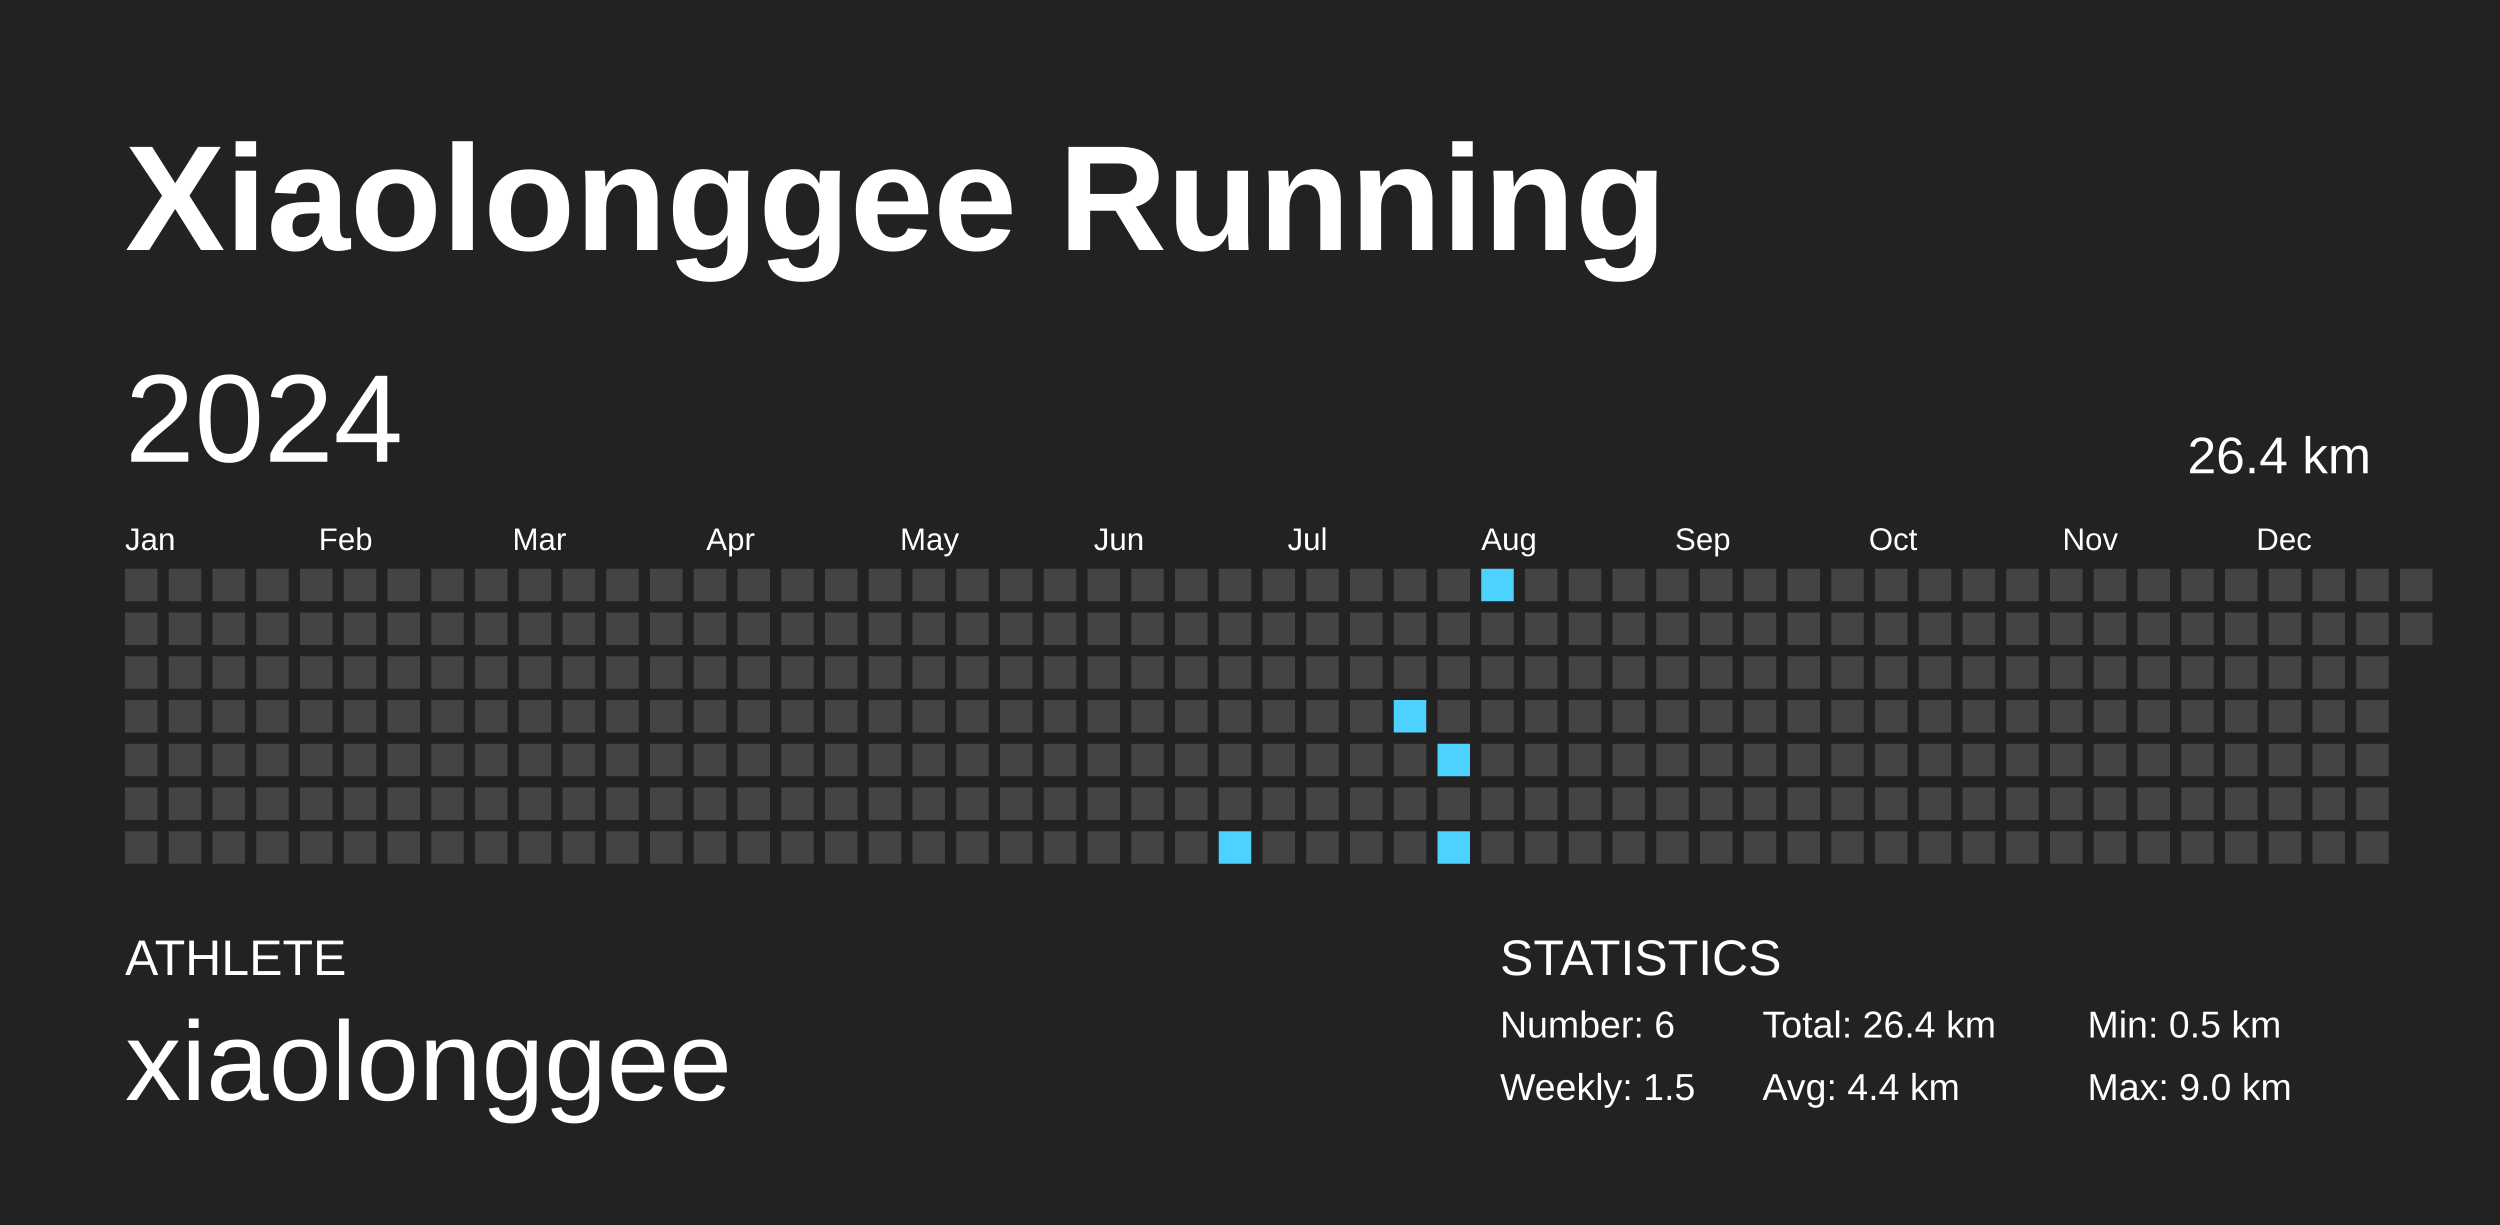
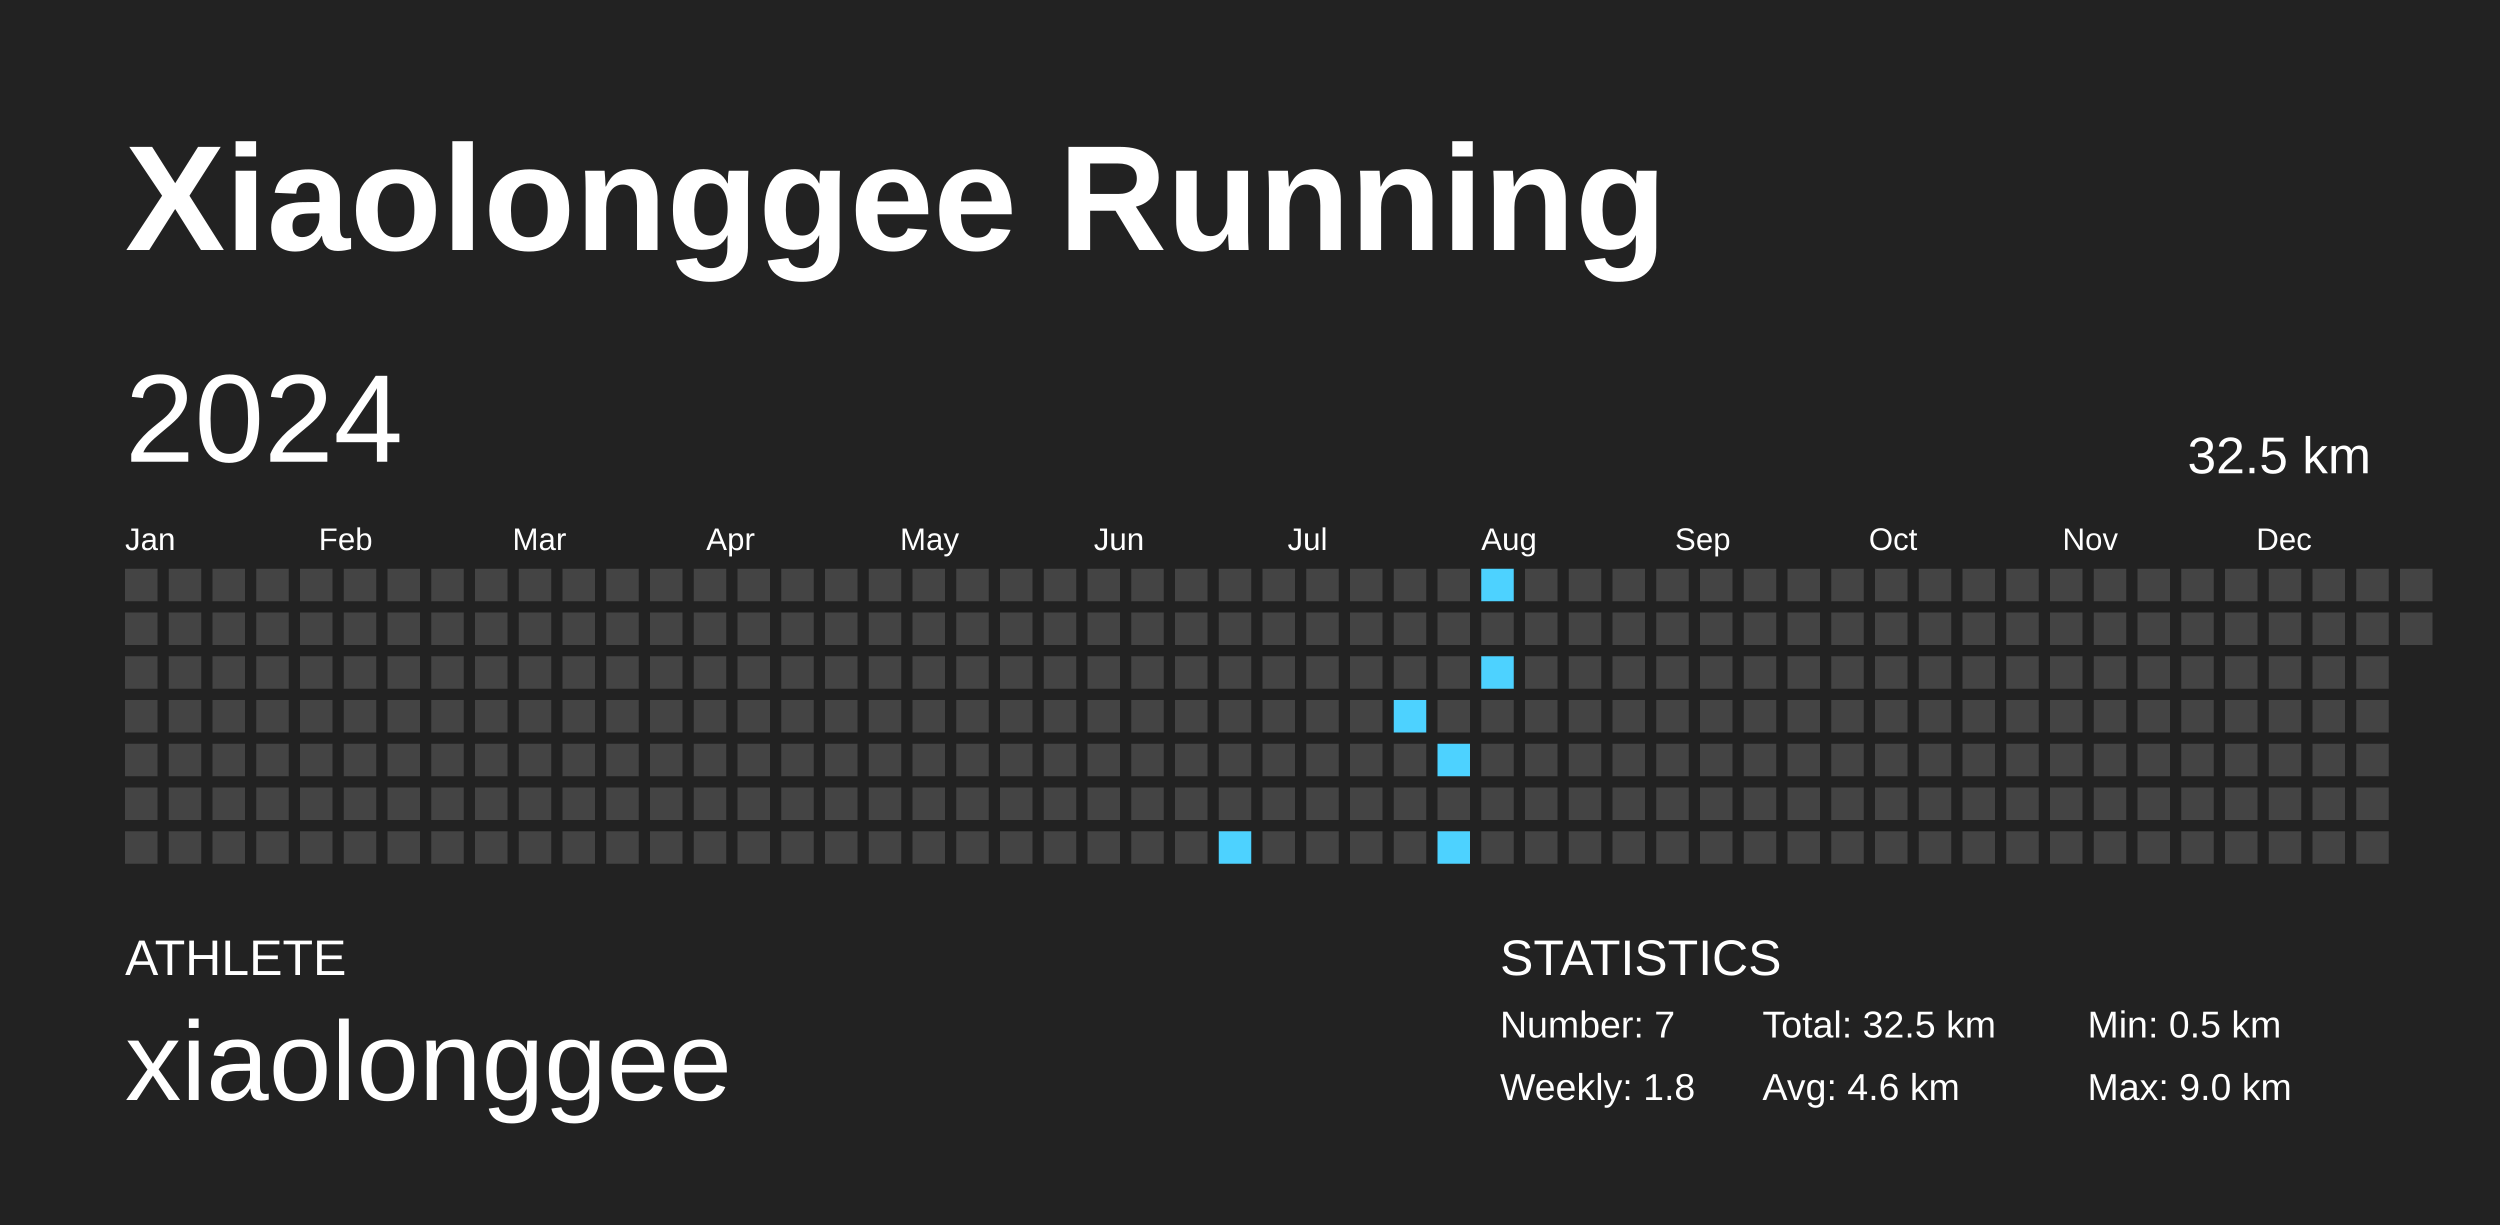
<svg xmlns="http://www.w3.org/2000/svg" baseProfile="full" height="98mm" version="1.1" viewBox="0,0,200,98" width="200mm">
  <defs />
  <rect fill="#222222" height="98" width="200" x="0" y="0" />
  <text fill="#FFFFFF" style="font-size:12px; font-family:Arial; font-weight:bold;" x="10" y="20">Xiaolonggee Running</text>
  <text fill="#FFFFFF" style="font-size:4px; font-family:Arial" x="10" y="78">ATHLETE</text>
  <text fill="#FFFFFF" style="font-size:9px; font-family:Arial" x="10" y="88">xiaolonggee</text>
  <text fill="#FFFFFF" style="font-size:4px; font-family:Arial" x="120" y="78">STATISTICS</text>
-   <text fill="#FFFFFF" style="font-size:3px; font-family:Arial" x="120" y="83">Number: 6</text>
-   <text fill="#FFFFFF" style="font-size:3px; font-family:Arial" x="120" y="88">Weekly: 1.5</text>
-   <text fill="#FFFFFF" style="font-size:3px; font-family:Arial" x="141" y="83">Total: 26.4 km</text>
-   <text fill="#FFFFFF" style="font-size:3px; font-family:Arial" x="141" y="88">Avg: 4.4 km</text>
+   <text fill="#FFFFFF" style="font-size:3px; font-family:Arial" x="120" y="83">Number: 7</text>
+   <text fill="#FFFFFF" style="font-size:3px; font-family:Arial" x="120" y="88">Weekly: 1.8</text>
+   <text fill="#FFFFFF" style="font-size:3px; font-family:Arial" x="141" y="83">Total: 32.5 km</text>
+   <text fill="#FFFFFF" style="font-size:3px; font-family:Arial" x="141" y="88">Avg: 4.6 km</text>
  <text fill="#FFFFFF" style="font-size:3px; font-family:Arial" x="167" y="83">Min: 0.5 km</text>
  <text fill="#FFFFFF" style="font-size:3px; font-family:Arial" x="167" y="88">Max: 9.0 km</text>
  <text dominant-baseline="hanging" fill="#FFFFFF" style="font-size:10.0px; font-family:Arial;" x="10" y="30">2024</text>
-   <text dominant-baseline="hanging" fill="#FFFFFF" style="font-size:4.125px; font-family:Arial;" x="175" y="35">26.4 km</text>
+   <text dominant-baseline="hanging" fill="#FFFFFF" style="font-size:4.125px; font-family:Arial;" x="175" y="35">32.5 km</text>
  <text fill="#FFFFFF" style="font-size:2.5px; font-family:Arial" x="10.0" y="44">Jan</text>
  <text fill="#FFFFFF" style="font-size:2.5px; font-family:Arial" x="25.5" y="44">Feb</text>
  <text fill="#FFFFFF" style="font-size:2.5px; font-family:Arial" x="41.0" y="44">Mar</text>
  <text fill="#FFFFFF" style="font-size:2.5px; font-family:Arial" x="56.5" y="44">Apr</text>
  <text fill="#FFFFFF" style="font-size:2.5px; font-family:Arial" x="72.0" y="44">May</text>
  <text fill="#FFFFFF" style="font-size:2.5px; font-family:Arial" x="87.5" y="44">Jun</text>
  <text fill="#FFFFFF" style="font-size:2.5px; font-family:Arial" x="103.0" y="44">Jul</text>
  <text fill="#FFFFFF" style="font-size:2.5px; font-family:Arial" x="118.5" y="44">Aug</text>
  <text fill="#FFFFFF" style="font-size:2.5px; font-family:Arial" x="134.0" y="44">Sep</text>
  <text fill="#FFFFFF" style="font-size:2.5px; font-family:Arial" x="149.5" y="44">Oct</text>
  <text fill="#FFFFFF" style="font-size:2.5px; font-family:Arial" x="165.0" y="44">Nov</text>
  <text fill="#FFFFFF" style="font-size:2.5px; font-family:Arial" x="180.5" y="44">Dec</text>
  <rect fill="#444444" height="2.6" width="2.6" x="10.0" y="45.5" />
  <rect fill="#444444" height="2.6" width="2.6" x="10.0" y="49.0" />
  <rect fill="#444444" height="2.6" width="2.6" x="10.0" y="52.5" />
  <rect fill="#444444" height="2.6" width="2.6" x="10.0" y="56.0" />
  <rect fill="#444444" height="2.6" width="2.6" x="10.0" y="59.5" />
  <rect fill="#444444" height="2.6" width="2.6" x="10.0" y="63.0" />
  <rect fill="#444444" height="2.6" width="2.6" x="10.0" y="66.5" />
  <rect fill="#444444" height="2.6" width="2.6" x="13.5" y="45.5" />
  <rect fill="#444444" height="2.6" width="2.6" x="13.5" y="49.0" />
  <rect fill="#444444" height="2.6" width="2.6" x="13.5" y="52.5" />
  <rect fill="#444444" height="2.6" width="2.6" x="13.5" y="56.0" />
  <rect fill="#444444" height="2.6" width="2.6" x="13.5" y="59.5" />
  <rect fill="#444444" height="2.6" width="2.6" x="13.5" y="63.0" />
  <rect fill="#444444" height="2.6" width="2.6" x="13.5" y="66.5" />
  <rect fill="#444444" height="2.6" width="2.6" x="17.0" y="45.5" />
  <rect fill="#444444" height="2.6" width="2.6" x="17.0" y="49.0" />
  <rect fill="#444444" height="2.6" width="2.6" x="17.0" y="52.5" />
  <rect fill="#444444" height="2.6" width="2.6" x="17.0" y="56.0" />
  <rect fill="#444444" height="2.6" width="2.6" x="17.0" y="59.5" />
  <rect fill="#444444" height="2.6" width="2.6" x="17.0" y="63.0" />
  <rect fill="#444444" height="2.6" width="2.6" x="17.0" y="66.5" />
  <rect fill="#444444" height="2.6" width="2.6" x="20.5" y="45.5" />
  <rect fill="#444444" height="2.6" width="2.6" x="20.5" y="49.0" />
  <rect fill="#444444" height="2.6" width="2.6" x="20.5" y="52.5" />
  <rect fill="#444444" height="2.6" width="2.6" x="20.5" y="56.0" />
  <rect fill="#444444" height="2.6" width="2.6" x="20.5" y="59.5" />
  <rect fill="#444444" height="2.6" width="2.6" x="20.5" y="63.0" />
  <rect fill="#444444" height="2.6" width="2.6" x="20.5" y="66.5" />
  <rect fill="#444444" height="2.6" width="2.6" x="24.0" y="45.5" />
  <rect fill="#444444" height="2.6" width="2.6" x="24.0" y="49.0" />
  <rect fill="#444444" height="2.6" width="2.6" x="24.0" y="52.5" />
  <rect fill="#444444" height="2.6" width="2.6" x="24.0" y="56.0" />
  <rect fill="#444444" height="2.6" width="2.6" x="24.0" y="59.5" />
  <rect fill="#444444" height="2.6" width="2.6" x="24.0" y="63.0" />
  <rect fill="#444444" height="2.6" width="2.6" x="24.0" y="66.5" />
  <rect fill="#444444" height="2.6" width="2.6" x="27.5" y="45.5" />
  <rect fill="#444444" height="2.6" width="2.6" x="27.5" y="49.0" />
  <rect fill="#444444" height="2.6" width="2.6" x="27.5" y="52.5" />
  <rect fill="#444444" height="2.6" width="2.6" x="27.5" y="56.0" />
  <rect fill="#444444" height="2.6" width="2.6" x="27.5" y="59.5" />
  <rect fill="#444444" height="2.6" width="2.6" x="27.5" y="63.0" />
  <rect fill="#444444" height="2.6" width="2.6" x="27.5" y="66.5" />
  <rect fill="#444444" height="2.6" width="2.6" x="31.0" y="45.5" />
  <rect fill="#444444" height="2.6" width="2.6" x="31.0" y="49.0" />
  <rect fill="#444444" height="2.6" width="2.6" x="31.0" y="52.5" />
  <rect fill="#444444" height="2.6" width="2.6" x="31.0" y="56.0" />
  <rect fill="#444444" height="2.6" width="2.6" x="31.0" y="59.5" />
  <rect fill="#444444" height="2.6" width="2.6" x="31.0" y="63.0" />
  <rect fill="#444444" height="2.6" width="2.6" x="31.0" y="66.5" />
  <rect fill="#444444" height="2.6" width="2.6" x="34.5" y="45.5" />
  <rect fill="#444444" height="2.6" width="2.6" x="34.5" y="49.0" />
  <rect fill="#444444" height="2.6" width="2.6" x="34.5" y="52.5" />
  <rect fill="#444444" height="2.6" width="2.6" x="34.5" y="56.0" />
  <rect fill="#444444" height="2.6" width="2.6" x="34.5" y="59.5" />
  <rect fill="#444444" height="2.6" width="2.6" x="34.5" y="63.0" />
  <rect fill="#444444" height="2.6" width="2.6" x="34.5" y="66.5" />
  <rect fill="#444444" height="2.6" width="2.6" x="38.0" y="45.5" />
  <rect fill="#444444" height="2.6" width="2.6" x="38.0" y="49.0" />
  <rect fill="#444444" height="2.6" width="2.6" x="38.0" y="52.5" />
  <rect fill="#444444" height="2.6" width="2.6" x="38.0" y="56.0" />
  <rect fill="#444444" height="2.6" width="2.6" x="38.0" y="59.5" />
  <rect fill="#444444" height="2.6" width="2.6" x="38.0" y="63.0" />
  <rect fill="#444444" height="2.6" width="2.6" x="38.0" y="66.5" />
  <rect fill="#444444" height="2.6" width="2.6" x="41.5" y="45.5" />
  <rect fill="#444444" height="2.6" width="2.6" x="41.5" y="49.0" />
  <rect fill="#444444" height="2.6" width="2.6" x="41.5" y="52.5" />
  <rect fill="#444444" height="2.6" width="2.6" x="41.5" y="56.0" />
  <rect fill="#444444" height="2.6" width="2.6" x="41.5" y="59.5" />
  <rect fill="#444444" height="2.6" width="2.6" x="41.5" y="63.0" />
  <rect fill="#444444" height="2.6" width="2.6" x="41.5" y="66.5" />
  <rect fill="#444444" height="2.6" width="2.6" x="45.0" y="45.5" />
  <rect fill="#444444" height="2.6" width="2.6" x="45.0" y="49.0" />
  <rect fill="#444444" height="2.6" width="2.6" x="45.0" y="52.5" />
  <rect fill="#444444" height="2.6" width="2.6" x="45.0" y="56.0" />
  <rect fill="#444444" height="2.6" width="2.6" x="45.0" y="59.5" />
  <rect fill="#444444" height="2.6" width="2.6" x="45.0" y="63.0" />
  <rect fill="#444444" height="2.6" width="2.6" x="45.0" y="66.5" />
  <rect fill="#444444" height="2.6" width="2.6" x="48.5" y="45.5" />
  <rect fill="#444444" height="2.6" width="2.6" x="48.5" y="49.0" />
  <rect fill="#444444" height="2.6" width="2.6" x="48.5" y="52.5" />
  <rect fill="#444444" height="2.6" width="2.6" x="48.5" y="56.0" />
  <rect fill="#444444" height="2.6" width="2.6" x="48.5" y="59.5" />
  <rect fill="#444444" height="2.6" width="2.6" x="48.5" y="63.0" />
  <rect fill="#444444" height="2.6" width="2.6" x="48.5" y="66.5" />
  <rect fill="#444444" height="2.6" width="2.6" x="52.0" y="45.5" />
  <rect fill="#444444" height="2.6" width="2.6" x="52.0" y="49.0" />
  <rect fill="#444444" height="2.6" width="2.6" x="52.0" y="52.5" />
  <rect fill="#444444" height="2.6" width="2.6" x="52.0" y="56.0" />
  <rect fill="#444444" height="2.6" width="2.6" x="52.0" y="59.5" />
  <rect fill="#444444" height="2.6" width="2.6" x="52.0" y="63.0" />
  <rect fill="#444444" height="2.6" width="2.6" x="52.0" y="66.5" />
  <rect fill="#444444" height="2.6" width="2.6" x="55.5" y="45.5" />
  <rect fill="#444444" height="2.6" width="2.6" x="55.5" y="49.0" />
  <rect fill="#444444" height="2.6" width="2.6" x="55.5" y="52.5" />
  <rect fill="#444444" height="2.6" width="2.6" x="55.5" y="56.0" />
  <rect fill="#444444" height="2.6" width="2.6" x="55.5" y="59.5" />
  <rect fill="#444444" height="2.6" width="2.6" x="55.5" y="63.0" />
  <rect fill="#444444" height="2.6" width="2.6" x="55.5" y="66.5" />
  <rect fill="#444444" height="2.6" width="2.6" x="59.0" y="45.5" />
  <rect fill="#444444" height="2.6" width="2.6" x="59.0" y="49.0" />
  <rect fill="#444444" height="2.6" width="2.6" x="59.0" y="52.5" />
  <rect fill="#444444" height="2.6" width="2.6" x="59.0" y="56.0" />
  <rect fill="#444444" height="2.6" width="2.6" x="59.0" y="59.5" />
  <rect fill="#444444" height="2.6" width="2.6" x="59.0" y="63.0" />
  <rect fill="#444444" height="2.6" width="2.6" x="59.0" y="66.5" />
  <rect fill="#444444" height="2.6" width="2.6" x="62.5" y="45.5" />
  <rect fill="#444444" height="2.6" width="2.6" x="62.5" y="49.0" />
  <rect fill="#444444" height="2.6" width="2.6" x="62.5" y="52.5" />
  <rect fill="#444444" height="2.6" width="2.6" x="62.5" y="56.0" />
  <rect fill="#444444" height="2.6" width="2.6" x="62.5" y="59.5" />
  <rect fill="#444444" height="2.6" width="2.6" x="62.5" y="63.0" />
  <rect fill="#444444" height="2.6" width="2.6" x="62.5" y="66.5" />
  <rect fill="#444444" height="2.6" width="2.6" x="66.0" y="45.5" />
  <rect fill="#444444" height="2.6" width="2.6" x="66.0" y="49.0" />
  <rect fill="#444444" height="2.6" width="2.6" x="66.0" y="52.5" />
  <rect fill="#444444" height="2.6" width="2.6" x="66.0" y="56.0" />
  <rect fill="#444444" height="2.6" width="2.6" x="66.0" y="59.5" />
  <rect fill="#444444" height="2.6" width="2.6" x="66.0" y="63.0" />
  <rect fill="#444444" height="2.6" width="2.6" x="66.0" y="66.5" />
  <rect fill="#444444" height="2.6" width="2.6" x="69.5" y="45.5" />
  <rect fill="#444444" height="2.6" width="2.6" x="69.5" y="49.0" />
  <rect fill="#444444" height="2.6" width="2.6" x="69.5" y="52.5" />
  <rect fill="#444444" height="2.6" width="2.6" x="69.5" y="56.0" />
  <rect fill="#444444" height="2.6" width="2.6" x="69.5" y="59.5" />
  <rect fill="#444444" height="2.6" width="2.6" x="69.5" y="63.0" />
  <rect fill="#444444" height="2.6" width="2.6" x="69.5" y="66.5" />
  <rect fill="#444444" height="2.6" width="2.6" x="73.0" y="45.5" />
  <rect fill="#444444" height="2.6" width="2.6" x="73.0" y="49.0" />
  <rect fill="#444444" height="2.6" width="2.6" x="73.0" y="52.5" />
  <rect fill="#444444" height="2.6" width="2.6" x="73.0" y="56.0" />
  <rect fill="#444444" height="2.6" width="2.6" x="73.0" y="59.5" />
  <rect fill="#444444" height="2.6" width="2.6" x="73.0" y="63.0" />
  <rect fill="#444444" height="2.6" width="2.6" x="73.0" y="66.5" />
  <rect fill="#444444" height="2.6" width="2.6" x="76.5" y="45.5" />
  <rect fill="#444444" height="2.6" width="2.6" x="76.5" y="49.0" />
  <rect fill="#444444" height="2.6" width="2.6" x="76.5" y="52.5" />
  <rect fill="#444444" height="2.6" width="2.6" x="76.5" y="56.0" />
  <rect fill="#444444" height="2.6" width="2.6" x="76.5" y="59.5" />
  <rect fill="#444444" height="2.6" width="2.6" x="76.5" y="63.0" />
  <rect fill="#444444" height="2.6" width="2.6" x="76.5" y="66.5" />
  <rect fill="#444444" height="2.6" width="2.6" x="80.0" y="45.5" />
  <rect fill="#444444" height="2.6" width="2.6" x="80.0" y="49.0" />
  <rect fill="#444444" height="2.6" width="2.6" x="80.0" y="52.5" />
  <rect fill="#444444" height="2.6" width="2.6" x="80.0" y="56.0" />
  <rect fill="#444444" height="2.6" width="2.6" x="80.0" y="59.5" />
  <rect fill="#444444" height="2.6" width="2.6" x="80.0" y="63.0" />
  <rect fill="#444444" height="2.6" width="2.6" x="80.0" y="66.5" />
  <rect fill="#444444" height="2.6" width="2.6" x="83.5" y="45.5" />
  <rect fill="#444444" height="2.6" width="2.6" x="83.5" y="49.0" />
  <rect fill="#444444" height="2.6" width="2.6" x="83.5" y="52.5" />
  <rect fill="#444444" height="2.6" width="2.6" x="83.5" y="56.0" />
  <rect fill="#444444" height="2.6" width="2.6" x="83.5" y="59.5" />
  <rect fill="#444444" height="2.6" width="2.6" x="83.5" y="63.0" />
  <rect fill="#444444" height="2.6" width="2.6" x="83.5" y="66.5" />
  <rect fill="#444444" height="2.6" width="2.6" x="87.0" y="45.5" />
  <rect fill="#444444" height="2.6" width="2.6" x="87.0" y="49.0" />
  <rect fill="#444444" height="2.6" width="2.6" x="87.0" y="52.5" />
  <rect fill="#444444" height="2.6" width="2.6" x="87.0" y="56.0" />
  <rect fill="#444444" height="2.6" width="2.6" x="87.0" y="59.5" />
  <rect fill="#444444" height="2.6" width="2.6" x="87.0" y="63.0" />
  <rect fill="#444444" height="2.6" width="2.6" x="87.0" y="66.5" />
  <rect fill="#444444" height="2.6" width="2.6" x="90.5" y="45.5" />
  <rect fill="#444444" height="2.6" width="2.6" x="90.5" y="49.0" />
  <rect fill="#444444" height="2.6" width="2.6" x="90.5" y="52.5" />
  <rect fill="#444444" height="2.6" width="2.6" x="90.5" y="56.0" />
  <rect fill="#444444" height="2.6" width="2.6" x="90.5" y="59.5" />
  <rect fill="#444444" height="2.6" width="2.6" x="90.5" y="63.0" />
  <rect fill="#444444" height="2.6" width="2.6" x="90.5" y="66.5" />
  <rect fill="#444444" height="2.6" width="2.6" x="94.0" y="45.5" />
  <rect fill="#444444" height="2.6" width="2.6" x="94.0" y="49.0" />
  <rect fill="#444444" height="2.6" width="2.6" x="94.0" y="52.5" />
  <rect fill="#444444" height="2.6" width="2.6" x="94.0" y="56.0" />
  <rect fill="#444444" height="2.6" width="2.6" x="94.0" y="59.5" />
  <rect fill="#444444" height="2.6" width="2.6" x="94.0" y="63.0" />
  <rect fill="#444444" height="2.6" width="2.6" x="94.0" y="66.5" />
  <rect fill="#444444" height="2.6" width="2.6" x="97.5" y="45.5" />
  <rect fill="#444444" height="2.6" width="2.6" x="97.5" y="49.0" />
  <rect fill="#444444" height="2.6" width="2.6" x="97.5" y="52.5" />
  <rect fill="#444444" height="2.6" width="2.6" x="97.5" y="56.0" />
  <rect fill="#444444" height="2.6" width="2.6" x="97.5" y="59.5" />
  <rect fill="#444444" height="2.6" width="2.6" x="97.5" y="63.0" />
  <rect fill="#4dd2ff" height="2.6" width="2.6" x="97.5" y="66.5" />
  <rect fill="#444444" height="2.6" width="2.6" x="101.0" y="45.5" />
  <rect fill="#444444" height="2.6" width="2.6" x="101.0" y="49.0" />
  <rect fill="#444444" height="2.6" width="2.6" x="101.0" y="52.5" />
  <rect fill="#444444" height="2.6" width="2.6" x="101.0" y="56.0" />
  <rect fill="#444444" height="2.6" width="2.6" x="101.0" y="59.5" />
  <rect fill="#444444" height="2.6" width="2.6" x="101.0" y="63.0" />
  <rect fill="#444444" height="2.6" width="2.6" x="101.0" y="66.5" />
  <rect fill="#444444" height="2.6" width="2.6" x="104.5" y="45.5" />
  <rect fill="#444444" height="2.6" width="2.6" x="104.5" y="49.0" />
  <rect fill="#444444" height="2.6" width="2.6" x="104.5" y="52.5" />
  <rect fill="#444444" height="2.6" width="2.6" x="104.5" y="56.0" />
  <rect fill="#444444" height="2.6" width="2.6" x="104.5" y="59.5" />
  <rect fill="#444444" height="2.6" width="2.6" x="104.5" y="63.0" />
  <rect fill="#444444" height="2.6" width="2.6" x="104.5" y="66.5" />
  <rect fill="#444444" height="2.6" width="2.6" x="108.0" y="45.5" />
  <rect fill="#444444" height="2.6" width="2.6" x="108.0" y="49.0" />
  <rect fill="#444444" height="2.6" width="2.6" x="108.0" y="52.5" />
  <rect fill="#444444" height="2.6" width="2.6" x="108.0" y="56.0" />
  <rect fill="#444444" height="2.6" width="2.6" x="108.0" y="59.5" />
  <rect fill="#444444" height="2.6" width="2.6" x="108.0" y="63.0" />
  <rect fill="#444444" height="2.6" width="2.6" x="108.0" y="66.5" />
  <rect fill="#444444" height="2.6" width="2.6" x="111.5" y="45.5" />
  <rect fill="#444444" height="2.6" width="2.6" x="111.5" y="49.0" />
  <rect fill="#444444" height="2.6" width="2.6" x="111.5" y="52.5" />
  <rect fill="#4dd2ff" height="2.6" width="2.6" x="111.5" y="56.0" />
  <rect fill="#444444" height="2.6" width="2.6" x="111.5" y="59.5" />
  <rect fill="#444444" height="2.6" width="2.6" x="111.5" y="63.0" />
  <rect fill="#444444" height="2.6" width="2.6" x="111.5" y="66.5" />
  <rect fill="#444444" height="2.6" width="2.6" x="115.0" y="45.5" />
  <rect fill="#444444" height="2.6" width="2.6" x="115.0" y="49.0" />
  <rect fill="#444444" height="2.6" width="2.6" x="115.0" y="52.5" />
  <rect fill="#444444" height="2.6" width="2.6" x="115.0" y="56.0" />
  <rect fill="#4dd2ff" height="2.6" width="2.6" x="115.0" y="59.5" />
  <rect fill="#444444" height="2.6" width="2.6" x="115.0" y="63.0" />
  <rect fill="#4dd2ff" height="2.6" width="2.6" x="115.0" y="66.5" />
  <rect fill="#4dd2ff" height="2.6" width="2.6" x="118.5" y="45.5" />
  <rect fill="#444444" height="2.6" width="2.6" x="118.5" y="49.0" />
-   <rect fill="#444444" height="2.6" width="2.6" x="118.5" y="52.5" />
+   <rect fill="#4dd2ff" height="2.6" width="2.6" x="118.5" y="52.5" />
  <rect fill="#444444" height="2.6" width="2.6" x="118.5" y="56.0" />
  <rect fill="#444444" height="2.6" width="2.6" x="118.5" y="59.5" />
  <rect fill="#444444" height="2.6" width="2.6" x="118.5" y="63.0" />
  <rect fill="#444444" height="2.6" width="2.6" x="118.5" y="66.5" />
  <rect fill="#444444" height="2.6" width="2.6" x="122.0" y="45.5" />
  <rect fill="#444444" height="2.6" width="2.6" x="122.0" y="49.0" />
  <rect fill="#444444" height="2.6" width="2.6" x="122.0" y="52.5" />
  <rect fill="#444444" height="2.6" width="2.6" x="122.0" y="56.0" />
  <rect fill="#444444" height="2.6" width="2.6" x="122.0" y="59.5" />
  <rect fill="#444444" height="2.6" width="2.6" x="122.0" y="63.0" />
  <rect fill="#444444" height="2.6" width="2.6" x="122.0" y="66.5" />
  <rect fill="#444444" height="2.6" width="2.6" x="125.5" y="45.5" />
  <rect fill="#444444" height="2.6" width="2.6" x="125.5" y="49.0" />
  <rect fill="#444444" height="2.6" width="2.6" x="125.5" y="52.5" />
  <rect fill="#444444" height="2.6" width="2.6" x="125.5" y="56.0" />
  <rect fill="#444444" height="2.6" width="2.6" x="125.5" y="59.5" />
  <rect fill="#444444" height="2.6" width="2.6" x="125.5" y="63.0" />
  <rect fill="#444444" height="2.6" width="2.6" x="125.5" y="66.5" />
  <rect fill="#444444" height="2.6" width="2.6" x="129.0" y="45.5" />
  <rect fill="#444444" height="2.6" width="2.6" x="129.0" y="49.0" />
  <rect fill="#444444" height="2.6" width="2.6" x="129.0" y="52.5" />
  <rect fill="#444444" height="2.6" width="2.6" x="129.0" y="56.0" />
  <rect fill="#444444" height="2.6" width="2.6" x="129.0" y="59.5" />
  <rect fill="#444444" height="2.6" width="2.6" x="129.0" y="63.0" />
  <rect fill="#444444" height="2.6" width="2.6" x="129.0" y="66.5" />
  <rect fill="#444444" height="2.6" width="2.6" x="132.5" y="45.5" />
  <rect fill="#444444" height="2.6" width="2.6" x="132.5" y="49.0" />
  <rect fill="#444444" height="2.6" width="2.6" x="132.5" y="52.5" />
  <rect fill="#444444" height="2.6" width="2.6" x="132.5" y="56.0" />
  <rect fill="#444444" height="2.6" width="2.6" x="132.5" y="59.5" />
  <rect fill="#444444" height="2.6" width="2.6" x="132.5" y="63.0" />
  <rect fill="#444444" height="2.6" width="2.6" x="132.5" y="66.5" />
  <rect fill="#444444" height="2.6" width="2.6" x="136.0" y="45.5" />
  <rect fill="#444444" height="2.6" width="2.6" x="136.0" y="49.0" />
  <rect fill="#444444" height="2.6" width="2.6" x="136.0" y="52.5" />
  <rect fill="#444444" height="2.6" width="2.6" x="136.0" y="56.0" />
  <rect fill="#444444" height="2.6" width="2.6" x="136.0" y="59.5" />
  <rect fill="#444444" height="2.6" width="2.6" x="136.0" y="63.0" />
  <rect fill="#444444" height="2.6" width="2.6" x="136.0" y="66.5" />
  <rect fill="#444444" height="2.6" width="2.6" x="139.5" y="45.5" />
  <rect fill="#444444" height="2.6" width="2.6" x="139.5" y="49.0" />
  <rect fill="#444444" height="2.6" width="2.6" x="139.5" y="52.5" />
  <rect fill="#444444" height="2.6" width="2.6" x="139.5" y="56.0" />
  <rect fill="#444444" height="2.6" width="2.6" x="139.5" y="59.5" />
  <rect fill="#444444" height="2.6" width="2.6" x="139.5" y="63.0" />
  <rect fill="#444444" height="2.6" width="2.6" x="139.5" y="66.5" />
  <rect fill="#444444" height="2.6" width="2.6" x="143.0" y="45.5" />
  <rect fill="#444444" height="2.6" width="2.6" x="143.0" y="49.0" />
  <rect fill="#444444" height="2.6" width="2.6" x="143.0" y="52.5" />
  <rect fill="#444444" height="2.6" width="2.6" x="143.0" y="56.0" />
  <rect fill="#444444" height="2.6" width="2.6" x="143.0" y="59.5" />
  <rect fill="#444444" height="2.6" width="2.6" x="143.0" y="63.0" />
  <rect fill="#444444" height="2.6" width="2.6" x="143.0" y="66.5" />
  <rect fill="#444444" height="2.6" width="2.6" x="146.5" y="45.5" />
  <rect fill="#444444" height="2.6" width="2.6" x="146.5" y="49.0" />
  <rect fill="#444444" height="2.6" width="2.6" x="146.5" y="52.5" />
  <rect fill="#444444" height="2.6" width="2.6" x="146.5" y="56.0" />
  <rect fill="#444444" height="2.6" width="2.6" x="146.5" y="59.5" />
  <rect fill="#444444" height="2.6" width="2.6" x="146.5" y="63.0" />
  <rect fill="#444444" height="2.6" width="2.6" x="146.5" y="66.5" />
  <rect fill="#444444" height="2.6" width="2.6" x="150.0" y="45.5" />
  <rect fill="#444444" height="2.6" width="2.6" x="150.0" y="49.0" />
  <rect fill="#444444" height="2.6" width="2.6" x="150.0" y="52.5" />
  <rect fill="#444444" height="2.6" width="2.6" x="150.0" y="56.0" />
  <rect fill="#444444" height="2.6" width="2.6" x="150.0" y="59.5" />
  <rect fill="#444444" height="2.6" width="2.6" x="150.0" y="63.0" />
  <rect fill="#444444" height="2.6" width="2.6" x="150.0" y="66.5" />
  <rect fill="#444444" height="2.6" width="2.6" x="153.5" y="45.5" />
  <rect fill="#444444" height="2.6" width="2.6" x="153.5" y="49.0" />
  <rect fill="#444444" height="2.6" width="2.6" x="153.5" y="52.5" />
  <rect fill="#444444" height="2.6" width="2.6" x="153.5" y="56.0" />
  <rect fill="#444444" height="2.6" width="2.6" x="153.5" y="59.5" />
  <rect fill="#444444" height="2.6" width="2.6" x="153.5" y="63.0" />
  <rect fill="#444444" height="2.6" width="2.6" x="153.5" y="66.5" />
  <rect fill="#444444" height="2.6" width="2.6" x="157.0" y="45.5" />
  <rect fill="#444444" height="2.6" width="2.6" x="157.0" y="49.0" />
  <rect fill="#444444" height="2.6" width="2.6" x="157.0" y="52.5" />
  <rect fill="#444444" height="2.6" width="2.6" x="157.0" y="56.0" />
  <rect fill="#444444" height="2.6" width="2.6" x="157.0" y="59.5" />
  <rect fill="#444444" height="2.6" width="2.6" x="157.0" y="63.0" />
  <rect fill="#444444" height="2.6" width="2.6" x="157.0" y="66.5" />
  <rect fill="#444444" height="2.6" width="2.6" x="160.5" y="45.5" />
  <rect fill="#444444" height="2.6" width="2.6" x="160.5" y="49.0" />
  <rect fill="#444444" height="2.6" width="2.6" x="160.5" y="52.5" />
  <rect fill="#444444" height="2.6" width="2.6" x="160.5" y="56.0" />
  <rect fill="#444444" height="2.6" width="2.6" x="160.5" y="59.5" />
  <rect fill="#444444" height="2.6" width="2.6" x="160.5" y="63.0" />
  <rect fill="#444444" height="2.6" width="2.6" x="160.5" y="66.5" />
  <rect fill="#444444" height="2.6" width="2.6" x="164.0" y="45.5" />
  <rect fill="#444444" height="2.6" width="2.6" x="164.0" y="49.0" />
  <rect fill="#444444" height="2.6" width="2.6" x="164.0" y="52.5" />
  <rect fill="#444444" height="2.6" width="2.6" x="164.0" y="56.0" />
  <rect fill="#444444" height="2.6" width="2.6" x="164.0" y="59.5" />
  <rect fill="#444444" height="2.6" width="2.6" x="164.0" y="63.0" />
  <rect fill="#444444" height="2.6" width="2.6" x="164.0" y="66.5" />
  <rect fill="#444444" height="2.6" width="2.6" x="167.5" y="45.5" />
  <rect fill="#444444" height="2.6" width="2.6" x="167.5" y="49.0" />
  <rect fill="#444444" height="2.6" width="2.6" x="167.5" y="52.5" />
  <rect fill="#444444" height="2.6" width="2.6" x="167.5" y="56.0" />
  <rect fill="#444444" height="2.6" width="2.6" x="167.5" y="59.5" />
  <rect fill="#444444" height="2.6" width="2.6" x="167.5" y="63.0" />
  <rect fill="#444444" height="2.6" width="2.6" x="167.5" y="66.5" />
  <rect fill="#444444" height="2.6" width="2.6" x="171.0" y="45.5" />
  <rect fill="#444444" height="2.6" width="2.6" x="171.0" y="49.0" />
  <rect fill="#444444" height="2.6" width="2.6" x="171.0" y="52.5" />
  <rect fill="#444444" height="2.6" width="2.6" x="171.0" y="56.0" />
  <rect fill="#444444" height="2.6" width="2.6" x="171.0" y="59.5" />
  <rect fill="#444444" height="2.6" width="2.6" x="171.0" y="63.0" />
  <rect fill="#444444" height="2.6" width="2.6" x="171.0" y="66.5" />
  <rect fill="#444444" height="2.6" width="2.6" x="174.5" y="45.5" />
  <rect fill="#444444" height="2.6" width="2.6" x="174.5" y="49.0" />
  <rect fill="#444444" height="2.6" width="2.6" x="174.5" y="52.5" />
  <rect fill="#444444" height="2.6" width="2.6" x="174.5" y="56.0" />
  <rect fill="#444444" height="2.6" width="2.6" x="174.5" y="59.5" />
  <rect fill="#444444" height="2.6" width="2.6" x="174.5" y="63.0" />
  <rect fill="#444444" height="2.6" width="2.6" x="174.5" y="66.5" />
  <rect fill="#444444" height="2.6" width="2.6" x="178.0" y="45.5" />
  <rect fill="#444444" height="2.6" width="2.6" x="178.0" y="49.0" />
  <rect fill="#444444" height="2.6" width="2.6" x="178.0" y="52.5" />
  <rect fill="#444444" height="2.6" width="2.6" x="178.0" y="56.0" />
  <rect fill="#444444" height="2.6" width="2.6" x="178.0" y="59.5" />
  <rect fill="#444444" height="2.6" width="2.6" x="178.0" y="63.0" />
  <rect fill="#444444" height="2.6" width="2.6" x="178.0" y="66.5" />
  <rect fill="#444444" height="2.6" width="2.6" x="181.5" y="45.5" />
  <rect fill="#444444" height="2.6" width="2.6" x="181.5" y="49.0" />
  <rect fill="#444444" height="2.6" width="2.6" x="181.5" y="52.5" />
  <rect fill="#444444" height="2.6" width="2.6" x="181.5" y="56.0" />
  <rect fill="#444444" height="2.6" width="2.6" x="181.5" y="59.5" />
  <rect fill="#444444" height="2.6" width="2.6" x="181.5" y="63.0" />
  <rect fill="#444444" height="2.6" width="2.6" x="181.5" y="66.5" />
  <rect fill="#444444" height="2.6" width="2.6" x="185.0" y="45.5" />
  <rect fill="#444444" height="2.6" width="2.6" x="185.0" y="49.0" />
  <rect fill="#444444" height="2.6" width="2.6" x="185.0" y="52.5" />
  <rect fill="#444444" height="2.6" width="2.6" x="185.0" y="56.0" />
  <rect fill="#444444" height="2.6" width="2.6" x="185.0" y="59.5" />
  <rect fill="#444444" height="2.6" width="2.6" x="185.0" y="63.0" />
  <rect fill="#444444" height="2.6" width="2.6" x="185.0" y="66.5" />
  <rect fill="#444444" height="2.6" width="2.6" x="188.5" y="45.5" />
  <rect fill="#444444" height="2.6" width="2.6" x="188.5" y="49.0" />
  <rect fill="#444444" height="2.6" width="2.6" x="188.5" y="52.5" />
  <rect fill="#444444" height="2.6" width="2.6" x="188.5" y="56.0" />
  <rect fill="#444444" height="2.6" width="2.6" x="188.5" y="59.5" />
  <rect fill="#444444" height="2.6" width="2.6" x="188.5" y="63.0" />
  <rect fill="#444444" height="2.6" width="2.6" x="188.5" y="66.5" />
  <rect fill="#444444" height="2.6" width="2.6" x="192.0" y="45.5" />
  <rect fill="#444444" height="2.6" width="2.6" x="192.0" y="49.0" />
</svg>
